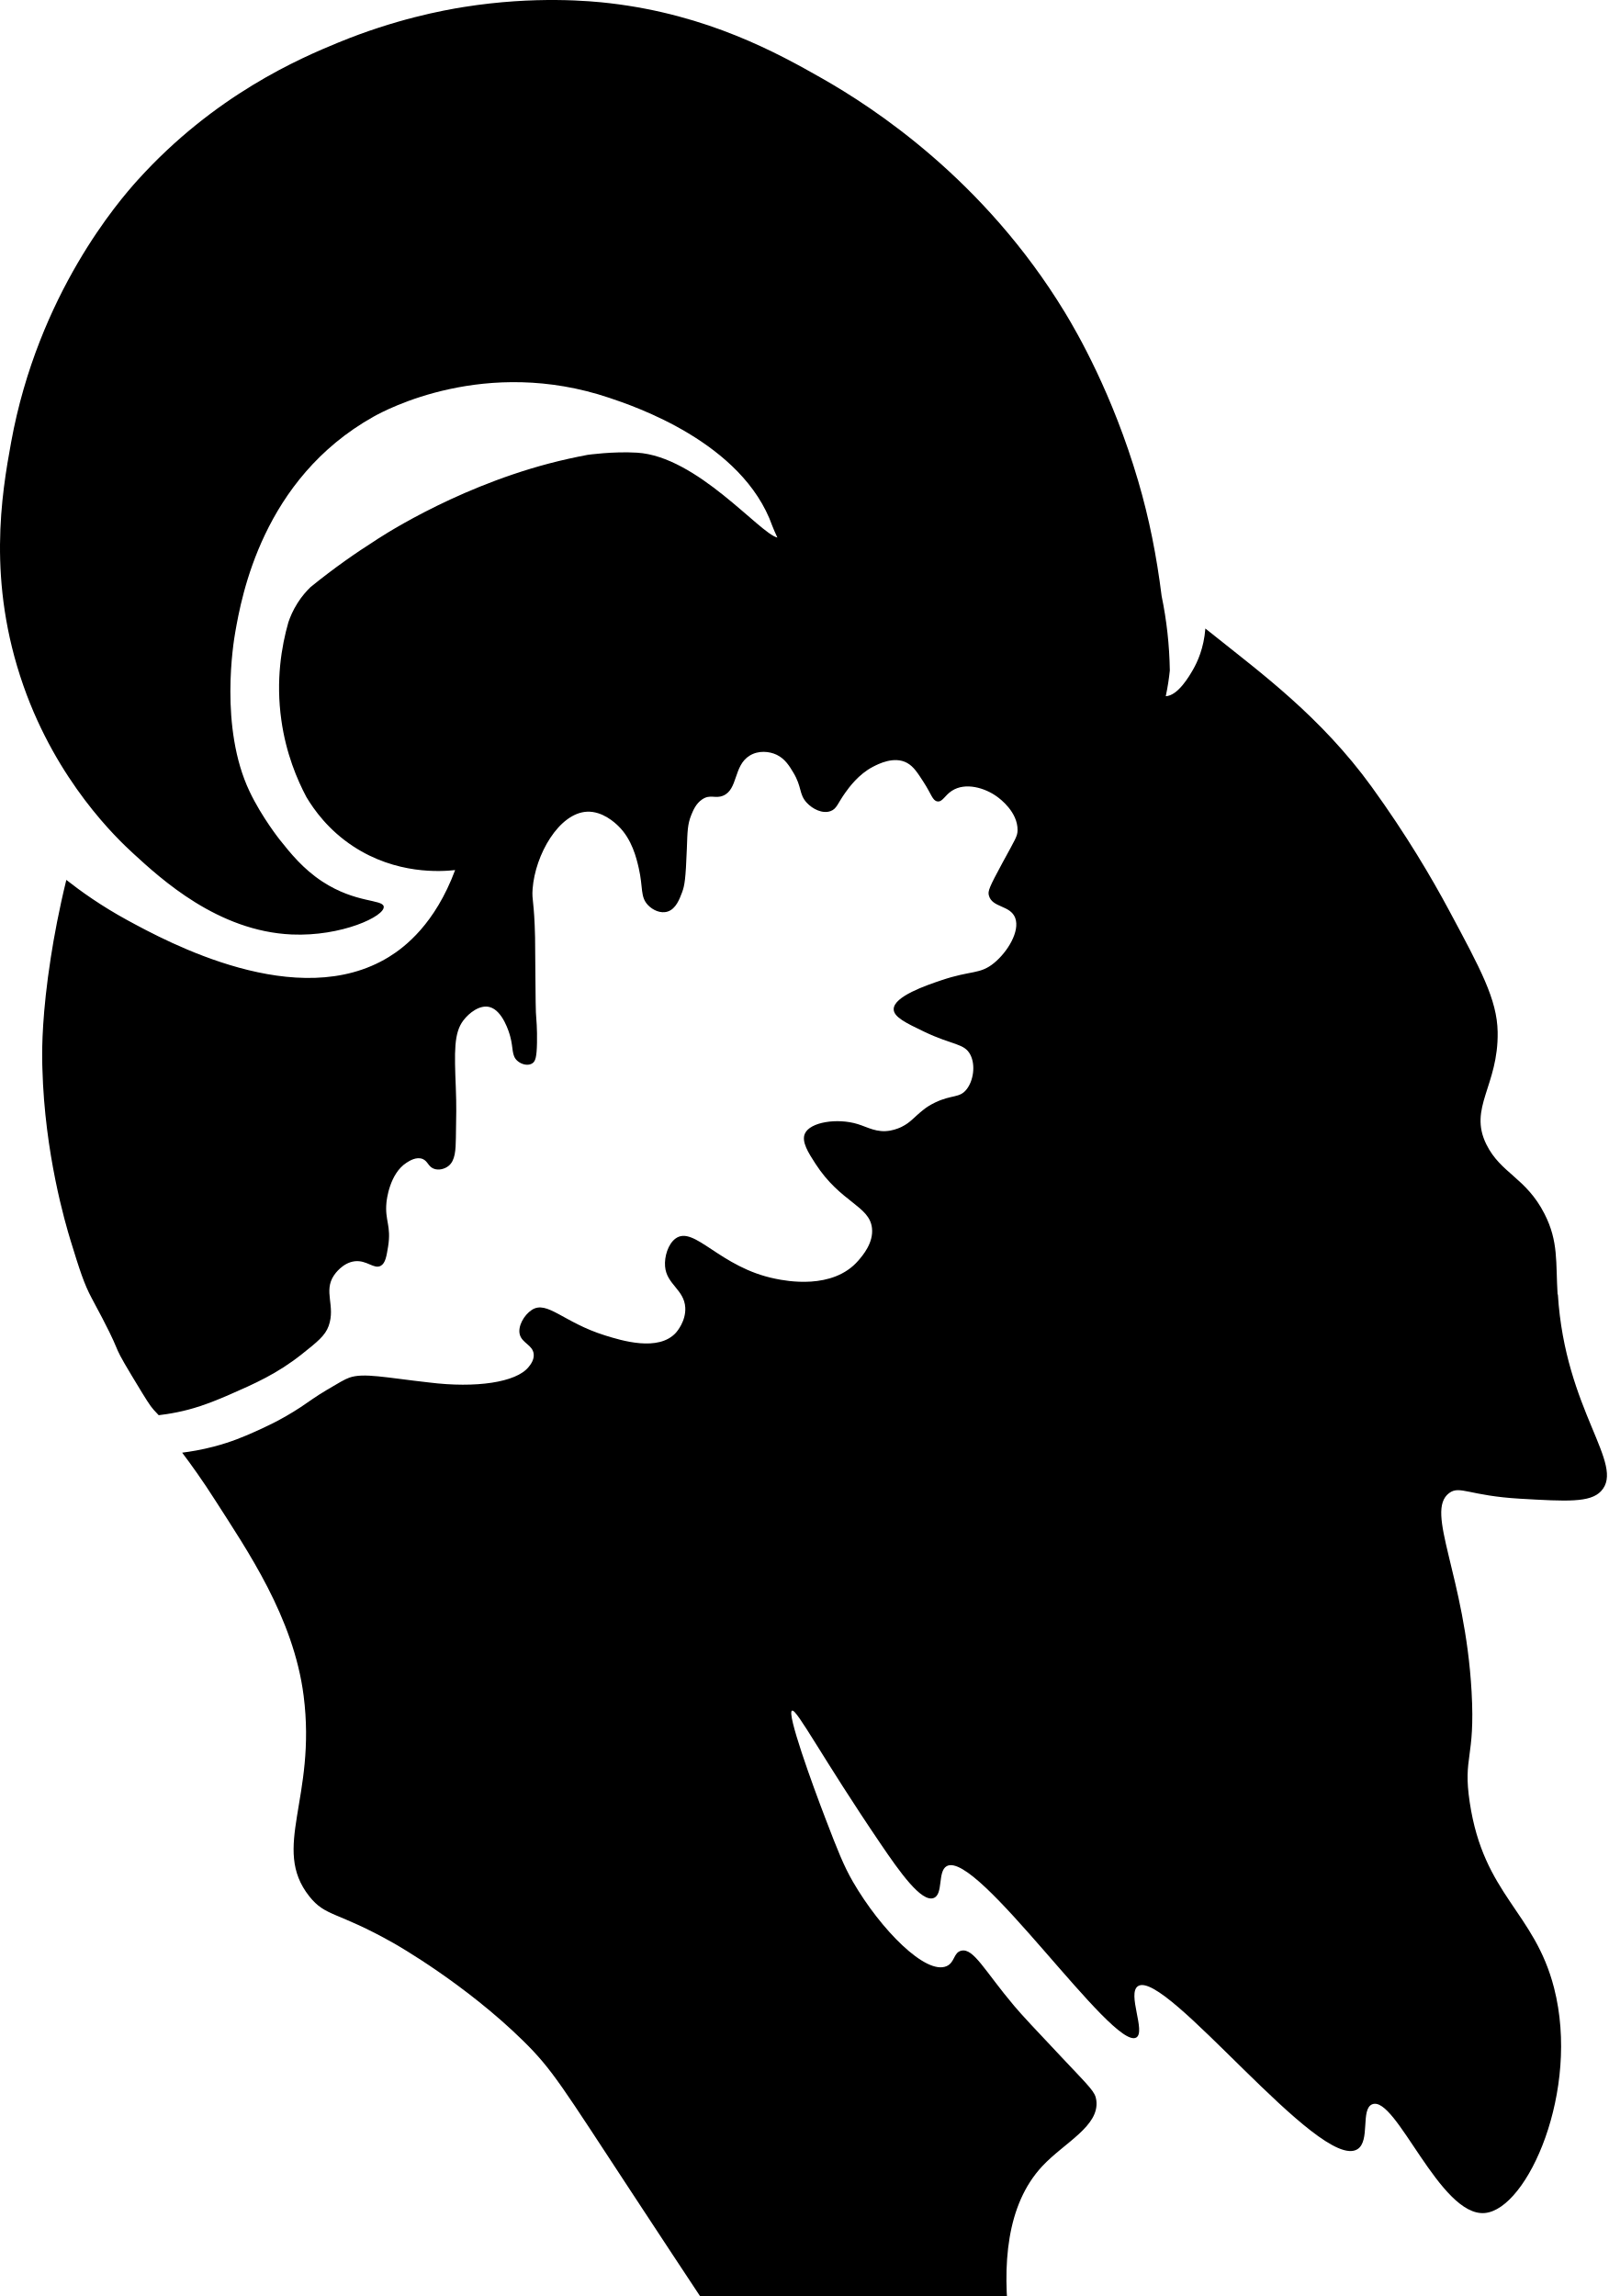
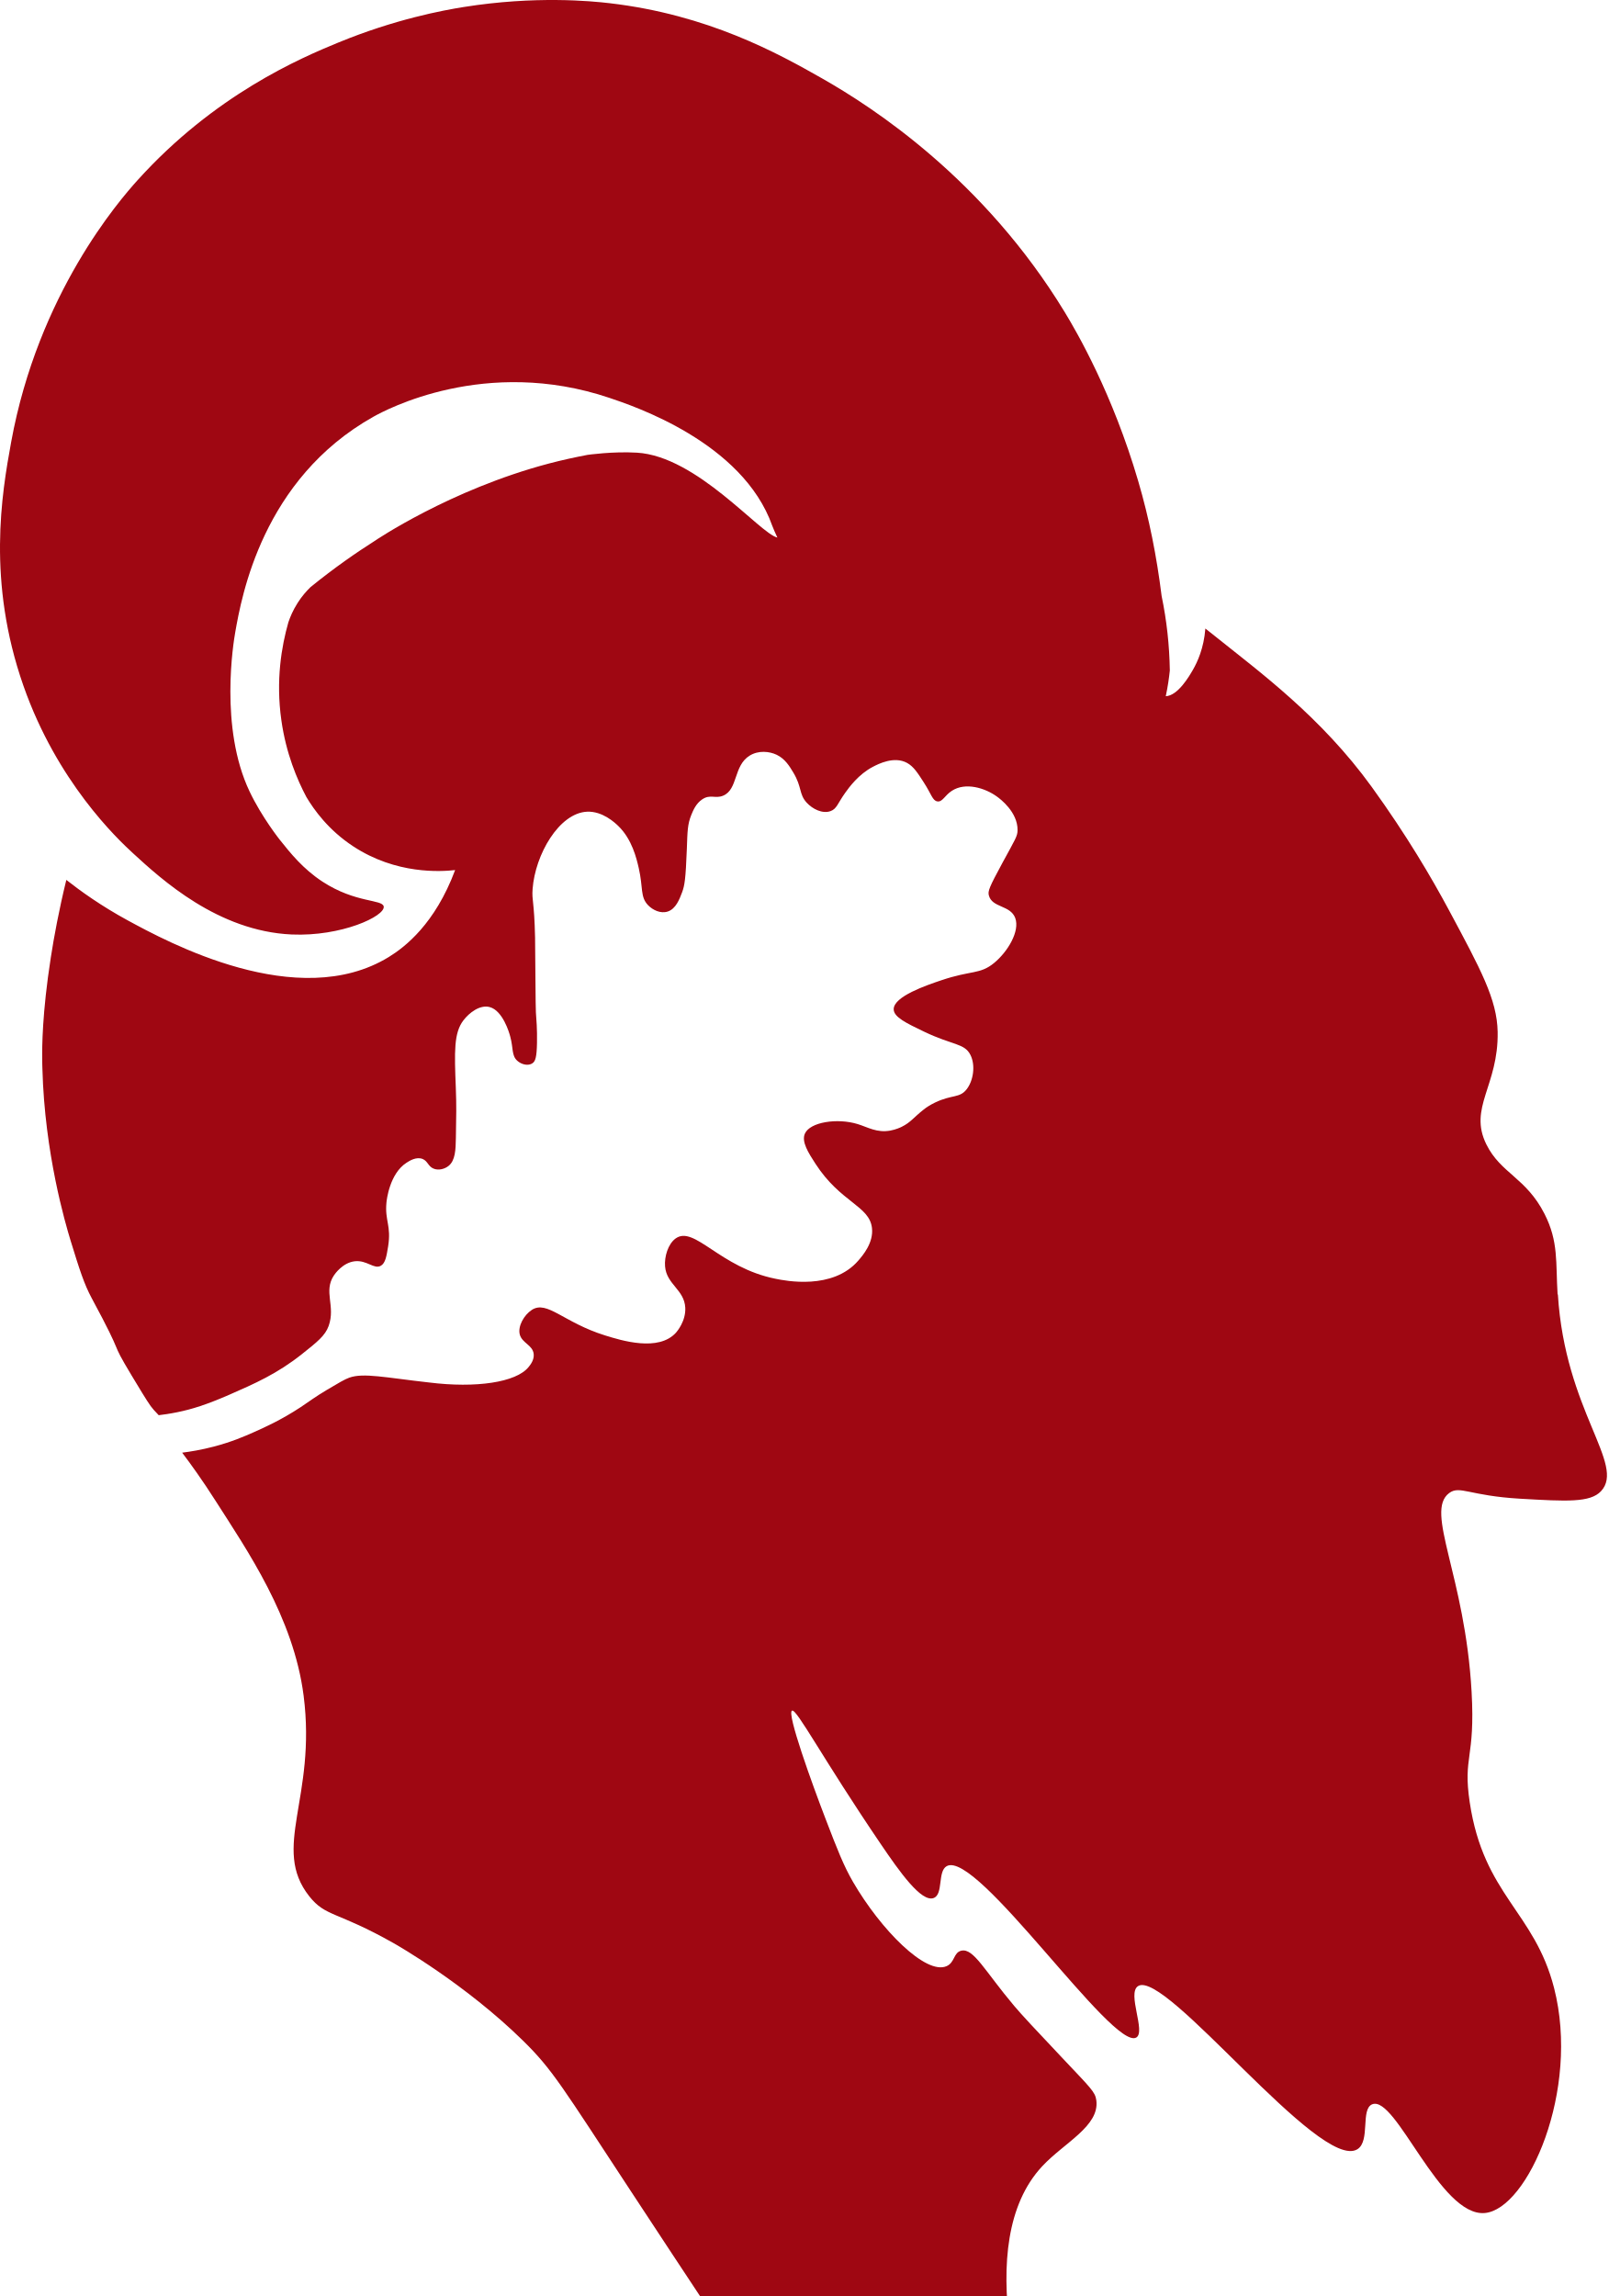
<svg xmlns="http://www.w3.org/2000/svg" width="234" height="334" viewBox="0 0 234 334" fill="none">
-   <path d="M226.589 188.3C226.299 183.63 226.749 180.62 224.679 176.57C221.989 171.3 218.319 170.7 216.229 166.48C213.579 161.13 217.999 157.96 217.869 150.12C217.789 145.39 215.389 140.99 210.779 132.39C208.269 127.71 204.619 121.48 199.549 114.47C192.169 104.27 183.289 97.79 176.659 92.47C176.109 92.03 175.659 91.67 175.349 91.43C175.129 94.31 174.179 96.32 173.549 97.42C172.999 98.37 171.369 101.19 169.589 101.28C169.889 99.87 170.069 98.6 170.179 97.53C170.119 93.83 169.719 90.23 168.989 86.72C168.259 80.89 167.179 75.42 165.579 69.98C161.859 57.3 156.699 48.38 154.899 45.42C143.129 26.08 127.069 15.65 119.549 11.38C113.159 7.75 103.039 2.15 88.729 0.47C86.009 0.15 77.859 -0.64 67.459 1.02C64.449 1.5 57.469 2.79 49.189 6.2C43.719 8.45 31.219 13.77 19.959 26.27C17.399 29.12 5.559 42.7 1.619 64.33C0.239 71.88 -1.911 84.58 3.409 99.76C8.299 113.72 17.029 122 19.379 124.15C23.489 127.92 31.709 135.46 42.429 135.94C49.669 136.26 56.049 133.27 55.819 131.87C55.639 130.8 51.729 131.4 46.909 128.25C44.069 126.39 42.239 124.09 40.699 122.16C40.699 122.16 38.079 118.87 36.309 115.14C31.879 105.84 33.979 93.33 34.229 91.93C35.139 86.8 38.169 69.69 54.309 60.63C56.049 59.65 70.619 51.8 88.659 57.88C92.099 59.04 108.039 64.31 112.349 76.5C112.489 76.88 112.759 77.49 113.089 78.2C110.529 77.62 101.409 66.37 92.659 65.85C89.159 65.64 85.469 66.17 85.469 66.17C83.619 66.52 81.749 66.93 79.849 67.43C65.399 71.25 54.489 78.7 54.489 78.7C51.909 80.34 48.689 82.55 45.159 85.42C44.599 85.97 43.919 86.72 43.289 87.72C42.619 88.77 42.209 89.76 41.949 90.53C40.949 94.03 40.109 98.98 40.929 104.76C41.609 109.61 43.229 113.41 44.569 115.94C45.659 117.77 47.759 120.74 51.389 123.12C57.649 127.23 64.129 126.8 66.209 126.57C63.289 134.4 58.909 137.77 56.569 139.21C43.319 147.34 24.329 137.01 18.549 133.87C14.699 131.77 11.709 129.62 9.649 128C8.569 132.42 7.859 136.26 7.389 139.3C6.129 147.38 6.119 152.41 6.139 153.97C6.139 154.67 6.159 155.2 6.169 155.49C6.499 167.77 9.499 177.95 10.269 180.47C11.569 184.7 12.239 186.8 13.349 188.86C18.419 198.25 15.719 194.39 19.129 200.06C20.609 202.51 21.039 203.22 21.399 203.77C21.649 204.15 21.909 204.53 21.919 204.54C22.139 204.85 22.509 205.28 23.089 205.87C23.759 205.79 24.699 205.66 25.819 205.43C27.929 205 30.059 204.33 33.319 202.91C37.089 201.26 40.299 199.85 43.889 197.01C46.159 195.21 47.309 194.29 47.809 192.89C48.849 189.98 47.009 187.88 48.579 185.53C48.719 185.32 49.839 183.7 51.579 183.48C53.369 183.26 54.429 184.71 55.419 184.12C56.069 183.73 56.229 182.75 56.459 181.33C56.949 178.26 55.959 177.59 56.219 174.93C56.249 174.58 56.669 170.74 59.129 169.15C59.539 168.88 60.569 168.22 61.489 168.6C62.249 168.92 62.279 169.69 63.099 170.01C63.839 170.3 64.709 170.04 65.249 169.61C66.239 168.82 66.289 167.26 66.319 165.53C66.379 162.34 66.409 160.75 66.309 158.23C66.099 152.96 66.019 150.28 67.399 148.45C68.269 147.3 69.839 146.12 71.239 146.5C73.139 147.01 74.079 150.22 74.219 150.76C74.699 152.5 74.399 153.51 75.229 154.29C75.849 154.87 76.879 155.11 77.489 154.65C77.889 154.35 78.079 153.78 78.119 151.7C78.159 149.69 78.029 148.25 77.959 147.28C77.929 146.91 77.919 145.33 77.889 142.18C77.839 136.93 77.859 137.22 77.839 136.4C77.719 130.99 77.349 131.06 77.479 129.32C77.849 124.33 81.319 118.28 85.389 118.08C87.669 117.97 89.499 119.73 89.929 120.14C91.949 122.08 92.599 124.88 92.919 126.27C93.579 129.14 93.109 130.46 94.269 131.67C94.959 132.39 96.099 132.94 97.139 132.6C98.329 132.21 98.849 130.8 99.229 129.8C99.589 128.82 99.749 127.94 99.919 123.43C100.009 120.94 100.009 119.92 100.569 118.54C100.849 117.86 101.239 116.91 102.129 116.3C103.319 115.48 104.039 116.23 105.189 115.75C107.379 114.85 106.679 111.38 109.059 109.92C110.339 109.13 111.919 109.29 112.989 109.8C114.199 110.38 114.849 111.45 115.399 112.37C116.699 114.53 116.199 115.5 117.349 116.76C118.209 117.7 119.659 118.42 120.829 117.99C121.739 117.66 121.849 116.87 122.969 115.31C123.489 114.58 124.889 112.63 126.999 111.54C127.749 111.15 130.079 109.94 131.969 110.99C132.889 111.5 133.479 112.4 134.369 113.79C135.489 115.51 135.649 116.47 136.359 116.58C137.109 116.7 137.419 115.72 138.469 115.04C140.439 113.75 143.299 114.61 145.059 115.9C145.459 116.19 148.059 118.11 148.029 120.77C148.019 121.65 147.729 122.02 145.839 125.5C143.879 129.12 143.699 129.63 143.849 130.24C144.309 132.08 146.979 131.64 147.689 133.54C148.399 135.46 146.599 138.45 144.619 140.08C142.539 141.79 141.329 141.11 136.909 142.61C134.779 143.33 129.989 144.95 130.009 146.82C130.019 147.96 131.829 148.83 134.439 150.08C138.609 152.08 140.299 151.74 141.169 153.45C141.939 154.98 141.599 157.21 140.619 158.46C139.589 159.78 138.519 159.19 136.019 160.39C135.319 160.73 134.809 161.06 134.389 161.39C132.869 162.59 132.499 163.26 131.169 163.92C131.009 164 130.339 164.32 129.499 164.47C127.559 164.82 126.239 163.97 124.769 163.52C121.809 162.61 117.839 163.22 117.089 164.91C116.569 166.08 117.589 167.69 118.629 169.29C122.289 174.95 126.479 175.39 126.849 178.64C127.099 180.8 125.489 182.65 124.859 183.38C121.129 187.7 114.259 186.32 112.809 186.02C104.719 184.4 101.019 178.23 98.299 180.15C97.179 180.95 96.629 182.83 96.749 184.22C96.959 186.85 99.549 187.59 99.689 190.23C99.789 192.2 98.459 193.72 98.349 193.85C95.799 196.69 90.389 195 88.009 194.26C81.979 192.38 79.589 189.11 77.369 190.55C76.229 191.29 75.289 192.95 75.619 194.15C75.969 195.4 77.499 195.66 77.639 196.97C77.729 197.83 77.159 198.54 76.889 198.87C75.089 201.1 69.229 201.96 62.419 201.11C56.059 200.4 52.889 199.67 50.809 200.41C50.139 200.65 49.279 201.16 47.549 202.19C45.769 203.25 45.019 203.85 43.769 204.68C40.889 206.58 38.389 207.69 36.949 208.33C35.509 208.97 33.679 209.76 31.129 210.43C29.299 210.91 27.709 211.17 26.499 211.32C27.739 212.96 29.459 215.34 31.349 218.31C35.919 225.47 42.709 235.27 44.169 246.67C46.079 261.59 39.409 268.79 44.989 275.85C47.389 278.88 48.959 277.98 57.259 282.67C57.849 283 67.709 288.64 76.079 296.85C80.399 301.09 81.739 303.48 91.899 318.94C100.769 332.43 105.199 339.17 106.629 341.03C112.459 348.61 119.519 354.9 133.629 367.48C133.629 367.48 145.429 378 161.389 383.18C161.699 383.28 162.619 383.58 162.809 383.3C163.039 382.95 162.019 381.92 161.869 381.75C159.979 379.75 155.009 368.82 152.719 361.75C149.069 350.46 141.159 326.31 151.629 315.11C154.849 311.67 159.959 309.29 159.489 305.55C159.329 304.29 158.649 303.74 154.489 299.32C150.609 295.21 148.679 293.15 147.539 291.8C143.229 286.69 141.629 283.35 139.839 283.77C138.709 284.03 138.919 285.47 137.719 286.01C134.709 287.37 128.119 280.71 124.079 273.74C122.729 271.4 121.839 269.13 120.129 264.67C118.119 259.45 114.419 249.2 115.219 248.85C115.899 248.55 119.589 255.68 128.119 268.24C130.869 272.29 134.019 276.75 135.809 276.11C137.269 275.59 136.359 272.23 137.719 271.47C142.109 269.01 161.899 298.38 165.299 296.4C166.719 295.57 163.939 290 165.539 288.93C169.459 286.3 191.989 315.94 197.449 312.66C199.389 311.49 197.879 306.8 199.629 306.11C203.069 304.76 209.459 322.49 215.989 321.93C222.219 321.4 229.899 304.11 226.079 289.2C223.219 278.04 215.839 275.71 213.809 262.2C212.789 255.44 214.629 255.92 214.079 246.11C213.129 229.16 207.219 219.89 210.809 217.2C212.359 216.04 213.709 217.59 221.169 218.02C227.939 218.41 231.319 218.6 232.899 216.93C236.539 213.06 227.679 205.27 226.629 188.29L226.589 188.3Z" fill="black" />
+   <path d="M226.589 188.3C226.299 183.63 226.749 180.62 224.679 176.57C221.989 171.3 218.319 170.7 216.229 166.48C213.579 161.13 217.999 157.96 217.869 150.12C217.789 145.39 215.389 140.99 210.779 132.39C208.269 127.71 204.619 121.48 199.549 114.47C192.169 104.27 183.289 97.79 176.659 92.47C176.109 92.03 175.659 91.67 175.349 91.43C175.129 94.31 174.179 96.32 173.549 97.42C172.999 98.37 171.369 101.19 169.589 101.28C169.889 99.87 170.069 98.6 170.179 97.53C170.119 93.83 169.719 90.23 168.989 86.72C168.259 80.89 167.179 75.42 165.579 69.98C161.859 57.3 156.699 48.38 154.899 45.42C143.129 26.08 127.069 15.65 119.549 11.38C113.159 7.75 103.039 2.15 88.729 0.47C86.009 0.15 77.859 -0.64 67.459 1.02C64.449 1.5 57.469 2.79 49.189 6.2C43.719 8.45 31.219 13.77 19.959 26.27C17.399 29.12 5.559 42.7 1.619 64.33C0.239 71.88 -1.911 84.58 3.409 99.76C8.299 113.72 17.029 122 19.379 124.15C23.489 127.92 31.709 135.46 42.429 135.94C49.669 136.26 56.049 133.27 55.819 131.87C55.639 130.8 51.729 131.4 46.909 128.25C44.069 126.39 42.239 124.09 40.699 122.16C40.699 122.16 38.079 118.87 36.309 115.14C31.879 105.84 33.979 93.33 34.229 91.93C35.139 86.8 38.169 69.69 54.309 60.63C56.049 59.65 70.619 51.8 88.659 57.88C92.099 59.04 108.039 64.31 112.349 76.5C112.489 76.88 112.759 77.49 113.089 78.2C110.529 77.62 101.409 66.37 92.659 65.85C89.159 65.64 85.469 66.17 85.469 66.17C83.619 66.52 81.749 66.93 79.849 67.43C65.399 71.25 54.489 78.7 54.489 78.7C51.909 80.34 48.689 82.55 45.159 85.42C44.599 85.97 43.919 86.72 43.289 87.72C42.619 88.77 42.209 89.76 41.949 90.53C40.949 94.03 40.109 98.98 40.929 104.76C41.609 109.61 43.229 113.41 44.569 115.94C45.659 117.77 47.759 120.74 51.389 123.12C57.649 127.23 64.129 126.8 66.209 126.57C63.289 134.4 58.909 137.77 56.569 139.21C43.319 147.34 24.329 137.01 18.549 133.87C14.699 131.77 11.709 129.62 9.649 128C8.569 132.42 7.859 136.26 7.389 139.3C6.129 147.38 6.119 152.41 6.139 153.97C6.139 154.67 6.159 155.2 6.169 155.49C6.499 167.77 9.499 177.95 10.269 180.47C11.569 184.7 12.239 186.8 13.349 188.86C18.419 198.25 15.719 194.39 19.129 200.06C20.609 202.51 21.039 203.22 21.399 203.77C21.649 204.15 21.909 204.53 21.919 204.54C22.139 204.85 22.509 205.28 23.089 205.87C23.759 205.79 24.699 205.66 25.819 205.43C27.929 205 30.059 204.33 33.319 202.91C37.089 201.26 40.299 199.85 43.889 197.01C46.159 195.21 47.309 194.29 47.809 192.89C48.849 189.98 47.009 187.88 48.579 185.53C48.719 185.32 49.839 183.7 51.579 183.48C53.369 183.26 54.429 184.71 55.419 184.12C56.069 183.73 56.229 182.75 56.459 181.33C56.949 178.26 55.959 177.59 56.219 174.93C56.249 174.58 56.669 170.74 59.129 169.15C59.539 168.88 60.569 168.22 61.489 168.6C62.249 168.92 62.279 169.69 63.099 170.01C63.839 170.3 64.709 170.04 65.249 169.61C66.239 168.82 66.289 167.26 66.319 165.53C66.379 162.34 66.409 160.75 66.309 158.23C66.099 152.96 66.019 150.28 67.399 148.45C68.269 147.3 69.839 146.12 71.239 146.5C73.139 147.01 74.079 150.22 74.219 150.76C74.699 152.5 74.399 153.51 75.229 154.29C75.849 154.87 76.879 155.11 77.489 154.65C77.889 154.35 78.079 153.78 78.119 151.7C78.159 149.69 78.029 148.25 77.959 147.28C77.929 146.91 77.919 145.33 77.889 142.18C77.839 136.93 77.859 137.22 77.839 136.4C77.719 130.99 77.349 131.06 77.479 129.32C77.849 124.33 81.319 118.28 85.389 118.08C87.669 117.97 89.499 119.73 89.929 120.14C91.949 122.08 92.599 124.88 92.919 126.27C93.579 129.14 93.109 130.46 94.269 131.67C94.959 132.39 96.099 132.94 97.139 132.6C98.329 132.21 98.849 130.8 99.229 129.8C99.589 128.82 99.749 127.94 99.919 123.43C100.009 120.94 100.009 119.92 100.569 118.54C100.849 117.86 101.239 116.91 102.129 116.3C103.319 115.48 104.039 116.23 105.189 115.75C107.379 114.85 106.679 111.38 109.059 109.92C110.339 109.13 111.919 109.29 112.989 109.8C114.199 110.38 114.849 111.45 115.399 112.37C116.699 114.53 116.199 115.5 117.349 116.76C118.209 117.7 119.659 118.42 120.829 117.99C121.739 117.66 121.849 116.87 122.969 115.31C123.489 114.58 124.889 112.63 126.999 111.54C127.749 111.15 130.079 109.94 131.969 110.99C132.889 111.5 133.479 112.4 134.369 113.79C135.489 115.51 135.649 116.47 136.359 116.58C137.109 116.7 137.419 115.72 138.469 115.04C140.439 113.75 143.299 114.61 145.059 115.9C145.459 116.19 148.059 118.11 148.029 120.77C148.019 121.65 147.729 122.02 145.839 125.5C143.879 129.12 143.699 129.63 143.849 130.24C144.309 132.08 146.979 131.64 147.689 133.54C148.399 135.46 146.599 138.45 144.619 140.08C142.539 141.79 141.329 141.11 136.909 142.61C134.779 143.33 129.989 144.95 130.009 146.82C130.019 147.96 131.829 148.83 134.439 150.08C138.609 152.08 140.299 151.74 141.169 153.45C141.939 154.98 141.599 157.21 140.619 158.46C139.589 159.78 138.519 159.19 136.019 160.39C135.319 160.73 134.809 161.06 134.389 161.39C132.869 162.59 132.499 163.26 131.169 163.92C131.009 164 130.339 164.32 129.499 164.47C127.559 164.82 126.239 163.97 124.769 163.52C121.809 162.61 117.839 163.22 117.089 164.91C116.569 166.08 117.589 167.69 118.629 169.29C122.289 174.95 126.479 175.39 126.849 178.64C127.099 180.8 125.489 182.65 124.859 183.38C121.129 187.7 114.259 186.32 112.809 186.02C104.719 184.4 101.019 178.23 98.299 180.15C97.179 180.95 96.629 182.83 96.749 184.22C96.959 186.85 99.549 187.59 99.689 190.23C99.789 192.2 98.459 193.72 98.349 193.85C95.799 196.69 90.389 195 88.009 194.26C81.979 192.38 79.589 189.11 77.369 190.55C76.229 191.29 75.289 192.95 75.619 194.15C75.969 195.4 77.499 195.66 77.639 196.97C77.729 197.83 77.159 198.54 76.889 198.87C75.089 201.1 69.229 201.96 62.419 201.11C56.059 200.4 52.889 199.67 50.809 200.41C50.139 200.65 49.279 201.16 47.549 202.19C45.769 203.25 45.019 203.85 43.769 204.68C40.889 206.58 38.389 207.69 36.949 208.33C35.509 208.97 33.679 209.76 31.129 210.43C29.299 210.91 27.709 211.17 26.499 211.32C27.739 212.96 29.459 215.34 31.349 218.31C35.919 225.47 42.709 235.27 44.169 246.67C46.079 261.59 39.409 268.79 44.989 275.85C47.389 278.88 48.959 277.98 57.259 282.67C57.849 283 67.709 288.64 76.079 296.85C80.399 301.09 81.739 303.48 91.899 318.94C100.769 332.43 105.199 339.17 106.629 341.03C112.459 348.61 119.519 354.9 133.629 367.48C133.629 367.48 145.429 378 161.389 383.18C161.699 383.28 162.619 383.58 162.809 383.3C163.039 382.95 162.019 381.92 161.869 381.75C159.979 379.75 155.009 368.82 152.719 361.75C149.069 350.46 141.159 326.31 151.629 315.11C154.849 311.67 159.959 309.29 159.489 305.55C159.329 304.29 158.649 303.74 154.489 299.32C150.609 295.21 148.679 293.15 147.539 291.8C143.229 286.69 141.629 283.35 139.839 283.77C138.709 284.03 138.919 285.47 137.719 286.01C134.709 287.37 128.119 280.71 124.079 273.74C122.729 271.4 121.839 269.13 120.129 264.67C118.119 259.45 114.419 249.2 115.219 248.85C115.899 248.55 119.589 255.68 128.119 268.24C130.869 272.29 134.019 276.75 135.809 276.11C137.269 275.59 136.359 272.23 137.719 271.47C142.109 269.01 161.899 298.38 165.299 296.4C166.719 295.57 163.939 290 165.539 288.93C169.459 286.3 191.989 315.94 197.449 312.66C199.389 311.49 197.879 306.8 199.629 306.11C203.069 304.76 209.459 322.49 215.989 321.93C222.219 321.4 229.899 304.11 226.079 289.2C223.219 278.04 215.839 275.71 213.809 262.2C212.789 255.44 214.629 255.92 214.079 246.11C213.129 229.16 207.219 219.89 210.809 217.2C212.359 216.04 213.709 217.59 221.169 218.02C227.939 218.41 231.319 218.6 232.899 216.93C236.539 213.06 227.679 205.27 226.629 188.29L226.589 188.3Z" fill="#9f0712" />
</svg>
